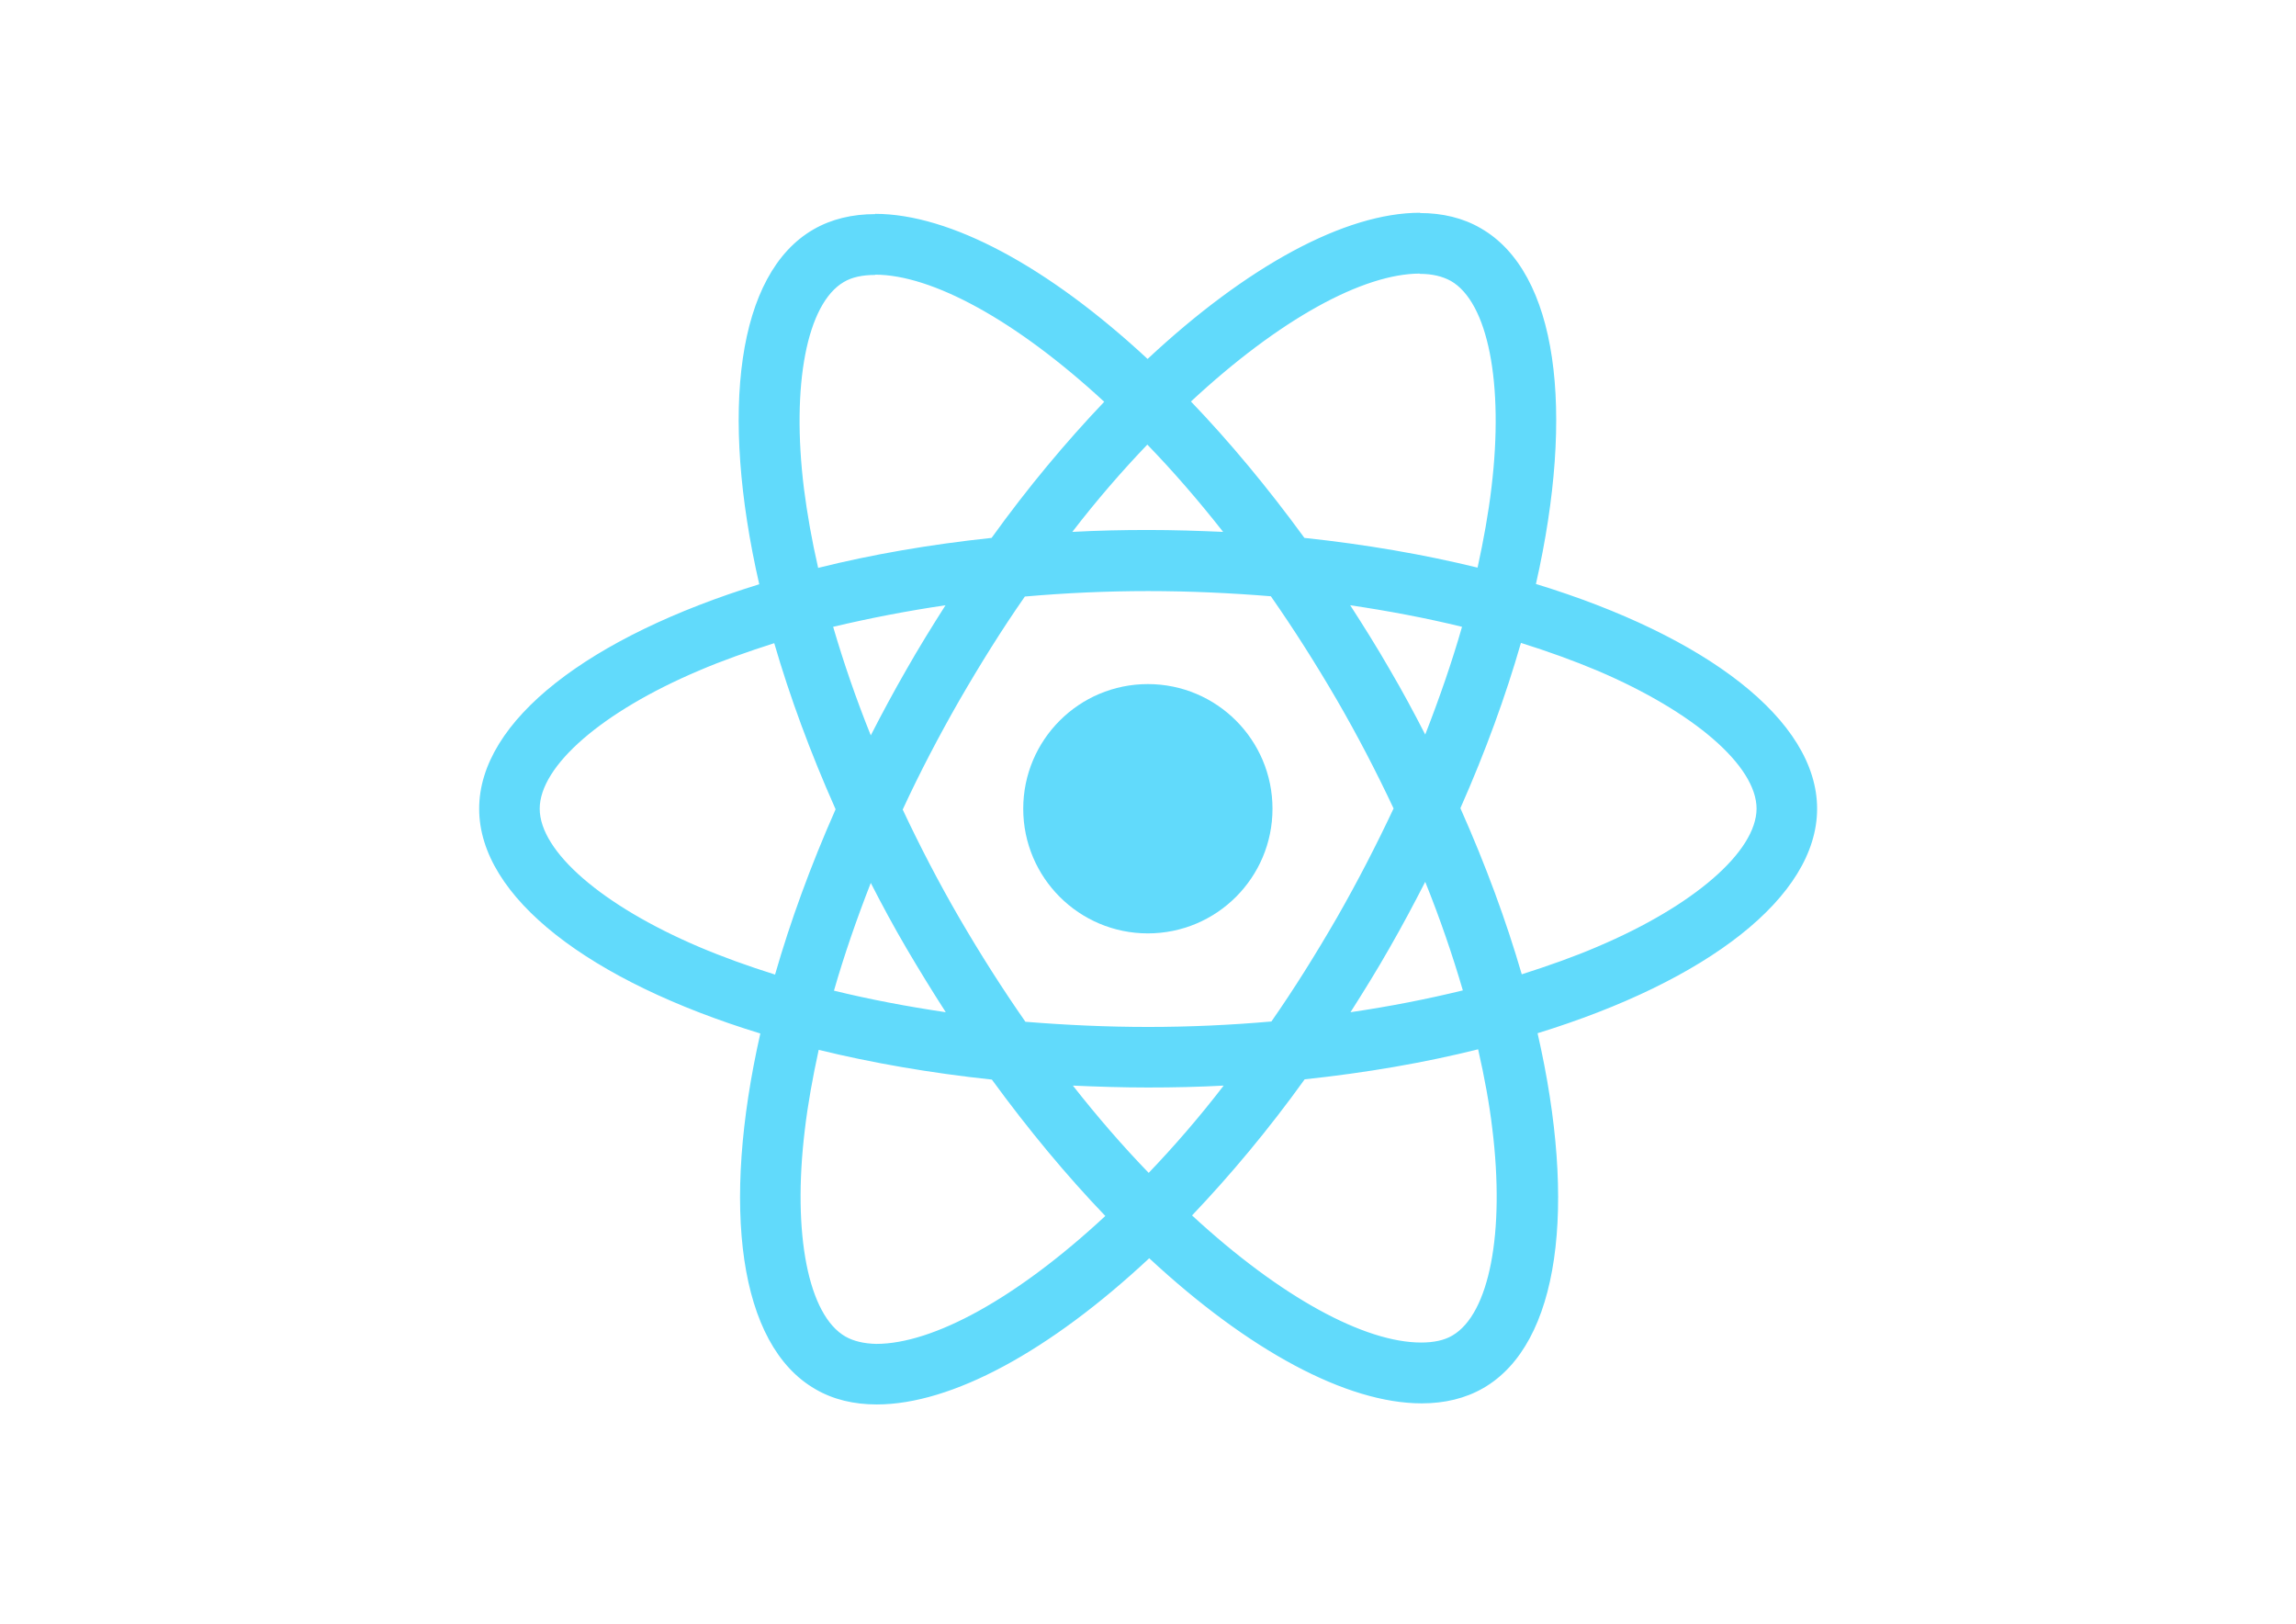
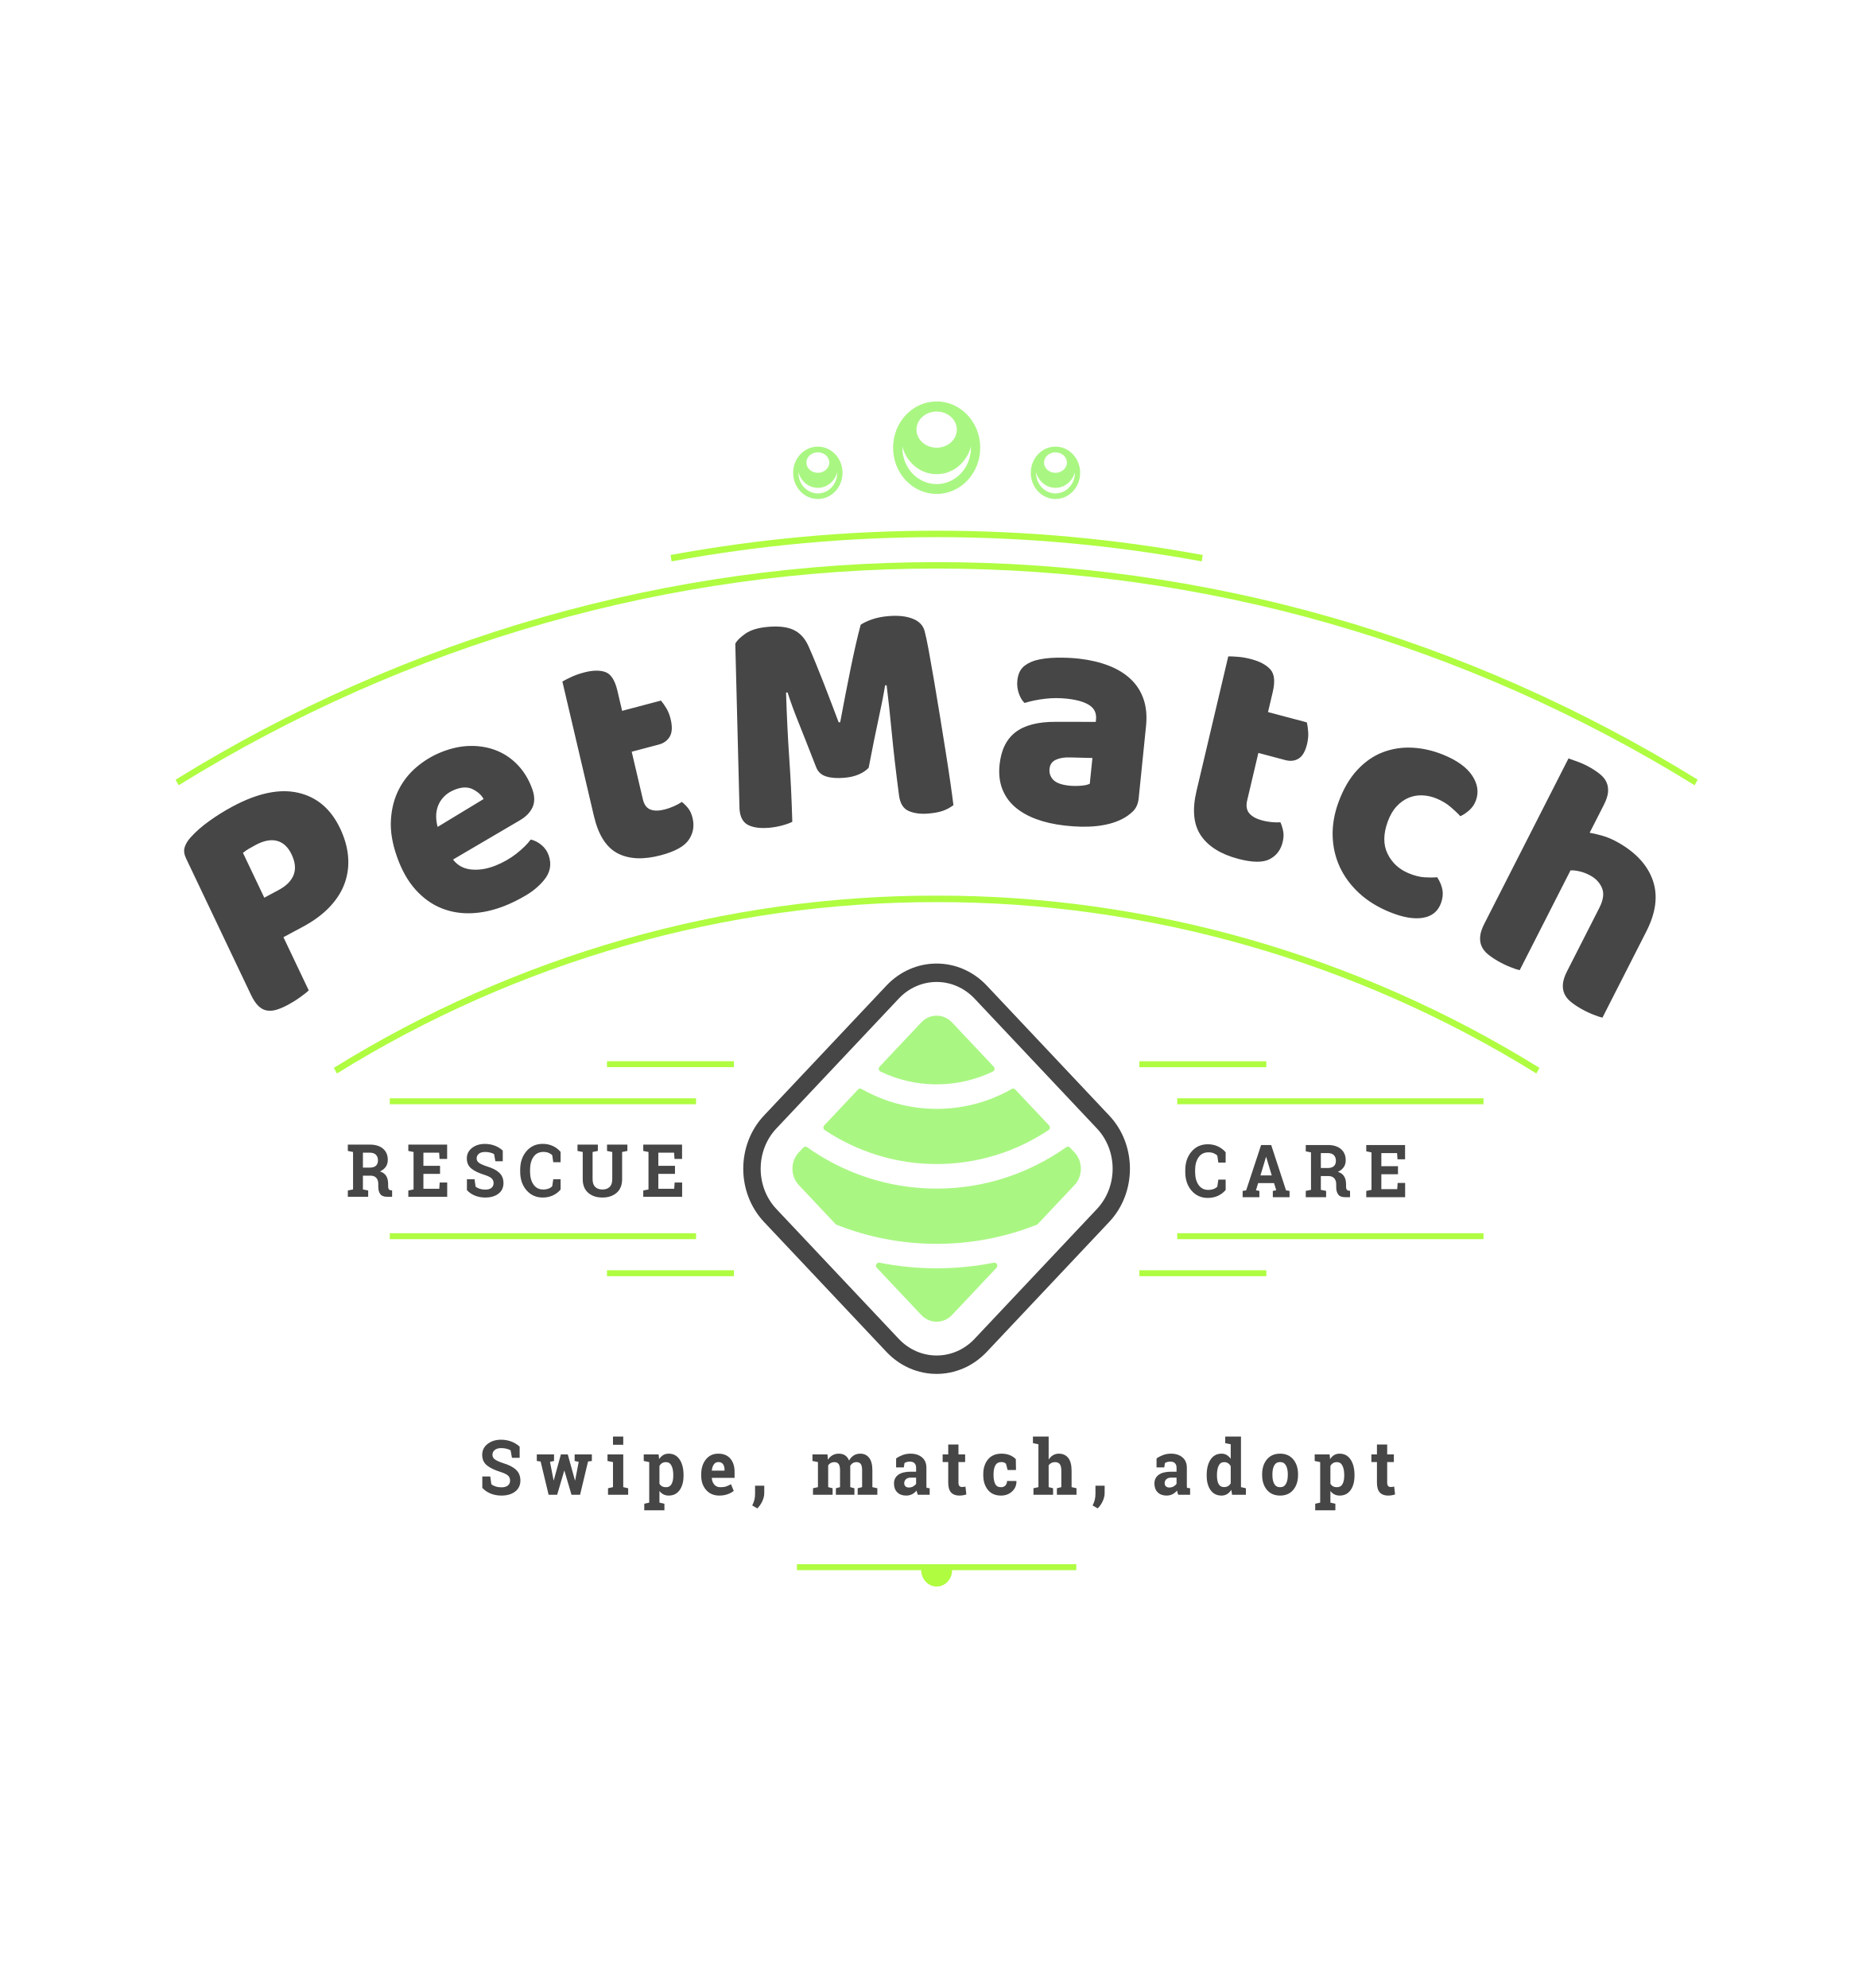
- <svg xmlns="http://www.w3.org/2000/svg" viewBox="0 0 841.9 595.3">
-   <g fill="#61DAFB">
-     <path d="M666.3 296.5c0-32.5-40.7-63.3-103.1-82.4 14.4-63.6 8-114.2-20.2-130.4-6.5-3.8-14.1-5.6-22.4-5.6v22.3c4.6 0 8.3.9 11.4 2.6 13.6 7.8 19.5 37.5 14.9 75.7-1.1 9.4-2.9 19.3-5.1 29.4-19.6-4.8-41-8.5-63.5-10.9-13.5-18.5-27.5-35.3-41.6-50 32.6-30.3 63.2-46.9 84-46.9V78c-27.5 0-63.5 19.6-99.9 53.6-36.4-33.8-72.4-53.2-99.9-53.2v22.3c20.7 0 51.4 16.5 84 46.6-14 14.7-28 31.4-41.3 49.9-22.6 2.4-44 6.1-63.6 11-2.3-10-4-19.7-5.2-29-4.7-38.2 1.1-67.9 14.6-75.8 3-1.8 6.9-2.6 11.5-2.6V78.5c-8.4 0-16 1.8-22.6 5.6-28.1 16.2-34.4 66.7-19.9 130.1-62.2 19.2-102.7 49.9-102.7 82.3 0 32.5 40.7 63.3 103.1 82.4-14.4 63.6-8 114.2 20.2 130.4 6.5 3.8 14.1 5.6 22.5 5.6 27.5 0 63.5-19.6 99.9-53.6 36.4 33.8 72.4 53.2 99.9 53.2 8.4 0 16-1.8 22.6-5.6 28.1-16.2 34.4-66.7 19.9-130.1 62-19.1 102.5-49.9 102.5-82.3zm-130.2-66.7c-3.7 12.9-8.3 26.2-13.5 39.5-4.1-8-8.4-16-13.1-24-4.6-8-9.5-15.8-14.4-23.4 14.2 2.1 27.9 4.7 41 7.9zm-45.8 106.5c-7.8 13.5-15.8 26.3-24.1 38.2-14.9 1.3-30 2-45.2 2-15.1 0-30.2-.7-45-1.9-8.3-11.9-16.4-24.6-24.2-38-7.6-13.1-14.5-26.4-20.8-39.8 6.2-13.4 13.2-26.8 20.7-39.9 7.8-13.5 15.8-26.3 24.1-38.2 14.9-1.3 30-2 45.2-2 15.1 0 30.2.7 45 1.9 8.3 11.9 16.4 24.6 24.2 38 7.6 13.1 14.5 26.4 20.8 39.8-6.3 13.4-13.2 26.8-20.7 39.9zm32.3-13c5.4 13.4 10 26.8 13.8 39.8-13.1 3.2-26.9 5.9-41.2 8 4.9-7.7 9.8-15.6 14.4-23.7 4.6-8 8.9-16.1 13-24.1zM421.2 430c-9.3-9.6-18.6-20.3-27.8-32 9 .4 18.2.7 27.5.7 9.4 0 18.7-.2 27.8-.7-9 11.7-18.3 22.4-27.5 32zm-74.4-58.9c-14.2-2.1-27.9-4.7-41-7.9 3.7-12.9 8.3-26.2 13.5-39.5 4.1 8 8.4 16 13.1 24 4.7 8 9.5 15.8 14.4 23.4zM420.7 163c9.3 9.6 18.6 20.3 27.8 32-9-.4-18.2-.7-27.5-.7-9.4 0-18.7.2-27.8.7 9-11.7 18.3-22.4 27.5-32zm-74 58.9c-4.9 7.7-9.8 15.6-14.4 23.7-4.6 8-8.9 16-13 24-5.4-13.4-10-26.8-13.8-39.8 13.1-3.1 26.9-5.8 41.2-7.9zm-90.5 125.2c-35.4-15.1-58.3-34.9-58.3-50.6 0-15.7 22.9-35.6 58.3-50.6 8.6-3.7 18-7 27.7-10.1 5.7 19.6 13.2 40 22.5 60.9-9.2 20.8-16.6 41.1-22.2 60.6-9.9-3.1-19.3-6.5-28-10.2zM310 490c-13.6-7.8-19.5-37.5-14.9-75.7 1.1-9.4 2.9-19.3 5.1-29.4 19.6 4.8 41 8.5 63.5 10.9 13.5 18.5 27.5 35.3 41.6 50-32.6 30.3-63.2 46.9-84 46.9-4.5-.1-8.3-1-11.3-2.7zm237.2-76.2c4.7 38.2-1.1 67.9-14.6 75.8-3 1.8-6.9 2.6-11.5 2.6-20.7 0-51.4-16.5-84-46.6 14-14.7 28-31.4 41.3-49.9 22.6-2.4 44-6.1 63.6-11 2.3 10.1 4.1 19.8 5.2 29.1zm38.5-66.7c-8.6 3.7-18 7-27.7 10.1-5.7-19.6-13.2-40-22.5-60.9 9.2-20.8 16.6-41.1 22.2-60.6 9.9 3.1 19.3 6.5 28.1 10.2 35.4 15.1 58.3 34.9 58.3 50.6-.1 15.7-23 35.6-58.4 50.6zM320.8 78.4z" />
-     <circle cx="420.9" cy="296.5" r="45.7" />
-     <path d="M520.5 78.1z" />
-   </g>
+ <svg xmlns="http://www.w3.org/2000/svg" width="262" height="278" viewBox="0 0 262 278" fill="none">
+   <path fill-rule="evenodd" clip-rule="evenodd" d="M54.517 173.282H97.349V172.452H54.517V173.282ZM54.517 153.586V154.416H97.349V153.586H54.517Z" fill="#AFFC41" />
+   <path fill-rule="evenodd" clip-rule="evenodd" d="M164.651 173.282H207.483V172.452H164.651V173.282ZM164.651 153.586V154.416H207.483V153.586H164.651Z" fill="#AFFC41" />
+   <path fill-rule="evenodd" clip-rule="evenodd" d="M84.895 178.461H102.647V177.631H84.895V178.461ZM84.895 149.229H102.647V148.399H84.895V149.229ZM159.354 148.406V149.237H177.105V148.406H159.354ZM159.354 178.461H177.105V177.631H159.354V178.461Z" fill="#AFFC41" />
+   <path fill-rule="evenodd" clip-rule="evenodd" d="M111.461 218.737V219.567H128.84C128.84 220.832 129.809 221.86 131 221.86C132.199 221.86 133.161 220.832 133.161 219.567H150.532V218.737H111.461Z" fill="#AFFC41" />
+   <path fill-rule="evenodd" clip-rule="evenodd" d="M168.068 78.502L168.219 77.611C143.605 73.079 118.395 73.079 93.788 77.611L93.932 78.502C118.445 73.986 143.555 73.986 168.068 78.502ZM186.107 86.301C168.147 81.168 149.548 78.601 131 78.609C112.452 78.601 93.853 81.175 75.893 86.301C57.926 91.42 40.62 99.097 24.562 109.029L24.993 109.806C40.986 99.92 58.228 92.265 76.116 87.17C94.004 82.059 112.531 79.5 131 79.507C149.477 79.5 168.003 82.059 185.884 87.17C203.772 92.273 221.014 99.92 237.007 109.806L237.438 109.029C221.38 99.105 204.074 91.42 186.107 86.301ZM46.693 149.328L47.123 150.113C72.433 134.407 101.613 126.098 131 126.151C160.387 126.098 189.566 134.407 214.877 150.113L215.307 149.328C189.868 133.547 160.538 125.191 131 125.245C101.462 125.191 72.139 133.547 46.693 149.328Z" fill="#AFFC41" />
+   <path fill-rule="evenodd" clip-rule="evenodd" d="M115.352 158.034C119.889 161.042 125.251 162.779 131 162.779C136.743 162.779 142.112 161.042 146.649 158.034C146.756 157.957 146.821 157.851 146.835 157.721C146.85 157.584 146.807 157.462 146.72 157.371L141.99 152.352C141.861 152.215 141.674 152.184 141.516 152.276C138.387 154.058 134.805 155.063 131 155.063C127.196 155.063 123.621 154.05 120.484 152.276C120.326 152.184 120.133 152.215 120.011 152.352L115.28 157.371C115.187 157.462 115.151 157.592 115.165 157.721C115.18 157.851 115.244 157.965 115.352 158.034ZM123.14 149.846C125.538 150.996 128.194 151.636 131 151.636C133.8 151.636 136.463 150.996 138.86 149.846C138.982 149.785 139.069 149.678 139.09 149.534C139.112 149.389 139.076 149.259 138.975 149.153L133.154 142.976C131.969 141.719 130.031 141.719 128.847 142.976L123.025 149.153C122.925 149.252 122.889 149.389 122.911 149.534C122.939 149.671 123.018 149.785 123.14 149.846ZM139.004 176.572C136.413 177.09 133.735 177.357 131 177.357C128.265 177.357 125.588 177.09 122.997 176.572C122.817 176.534 122.652 176.626 122.566 176.793C122.48 176.961 122.509 177.159 122.638 177.296L128.847 183.884C130.031 185.141 131.969 185.141 133.154 183.884L139.363 177.296C139.492 177.159 139.521 176.961 139.435 176.793C139.356 176.626 139.183 176.542 139.004 176.572ZM150.281 161.149L149.642 160.471C149.506 160.326 149.297 160.303 149.132 160.418C143.935 164.081 137.705 166.214 131 166.214C124.296 166.214 118.058 164.081 112.868 160.418C112.703 160.303 112.495 160.326 112.359 160.471L111.72 161.149C110.535 162.406 110.535 164.462 111.72 165.719L116.852 171.164C116.895 171.21 116.938 171.241 116.996 171.263C121.353 172.992 126.076 173.937 131 173.937C135.925 173.937 140.648 172.992 145.005 171.263C145.062 171.241 145.105 171.21 145.148 171.164L150.281 165.719C151.465 164.462 151.465 162.406 150.281 161.149Z" fill="#AAF683" />
+   <path fill-rule="evenodd" clip-rule="evenodd" d="M155.133 155.992L138.006 137.819C136.075 135.771 133.534 134.742 130.993 134.742C128.452 134.742 125.918 135.771 123.98 137.819L106.853 155.992C104.922 158.041 103.953 160.738 103.953 163.434C103.953 166.13 104.922 168.819 106.853 170.875L123.98 189.048C125.911 191.097 128.452 192.125 130.993 192.125C133.534 192.125 136.068 191.097 138.006 189.048L155.133 170.875C157.064 168.826 158.033 166.13 158.033 163.434C158.033 160.738 157.071 158.041 155.133 155.992ZM153.425 169.055L136.298 187.228C134.841 188.774 132.917 189.551 131 189.551C129.084 189.551 127.16 188.774 125.703 187.228L108.576 169.055C107.119 167.509 106.387 165.467 106.387 163.434C106.387 161.4 107.119 159.359 108.576 157.813L125.703 139.64C127.16 138.094 129.077 137.317 131 137.317C132.917 137.317 134.833 138.094 136.298 139.64L153.425 157.813C154.882 159.359 155.614 161.4 155.614 163.434C155.614 165.467 154.882 167.501 153.425 169.055Z" fill="#464647" />
+   <path d="M147.618 62.454C145.708 62.454 144.165 64.092 144.165 66.118C144.165 68.144 145.708 69.781 147.618 69.781C149.527 69.781 151.07 68.144 151.07 66.118C151.07 64.092 149.527 62.454 147.618 62.454ZM147.618 63.254C148.501 63.254 149.218 63.894 149.218 64.686C149.218 65.478 148.501 66.118 147.618 66.118C146.735 66.118 146.017 65.478 146.017 64.686C146.024 63.894 146.735 63.254 147.618 63.254ZM147.618 68.997C146.117 68.997 144.904 67.71 144.904 66.118C144.904 66.087 144.904 66.064 144.904 66.034C145.235 67.291 146.326 68.22 147.618 68.22C148.91 68.22 150.001 67.298 150.331 66.034C150.331 66.064 150.331 66.087 150.331 66.118C150.338 67.71 149.118 68.997 147.618 68.997ZM114.383 62.454C112.473 62.454 110.93 64.092 110.93 66.118C110.93 68.144 112.473 69.781 114.383 69.781C116.292 69.781 117.836 68.144 117.836 66.118C117.836 64.092 116.292 62.454 114.383 62.454ZM114.383 63.254C115.266 63.254 115.984 63.894 115.984 64.686C115.984 65.478 115.266 66.118 114.383 66.118C113.5 66.118 112.782 65.478 112.782 64.686C112.782 63.894 113.5 63.254 114.383 63.254ZM117.096 66.118C117.096 67.71 115.883 68.997 114.383 68.997C112.883 68.997 111.67 67.71 111.67 66.118C111.67 66.087 111.67 66.064 111.67 66.034C112 67.291 113.091 68.22 114.383 68.22C115.675 68.22 116.766 67.298 117.096 66.034C117.096 66.057 117.096 66.087 117.096 66.118ZM131 56.14C127.634 56.14 124.906 59.034 124.906 62.606C124.906 66.179 127.634 69.073 131 69.073C134.367 69.073 137.095 66.179 137.095 62.606C137.095 59.034 134.367 56.14 131 56.14ZM131 57.549C132.558 57.549 133.821 58.684 133.821 60.078C133.821 61.472 132.558 62.606 131 62.606C129.443 62.606 128.179 61.472 128.179 60.078C128.179 58.684 129.443 57.549 131 57.549ZM135.795 62.606C135.795 65.417 133.649 67.694 131 67.694C128.352 67.694 126.205 65.417 126.205 62.606C126.205 62.553 126.205 62.508 126.205 62.454C126.794 64.678 128.718 66.308 131 66.308C133.283 66.308 135.207 64.678 135.795 62.454C135.795 62.508 135.795 62.553 135.795 62.606Z" fill="#AAF683" />
+   <path d="M36.965 125.533L38.985 124.45C40.053 123.878 40.747 123.176 41.069 122.344C41.391 121.511 41.295 120.556 40.782 119.477C40.293 118.452 39.619 117.823 38.759 117.59C37.898 117.357 36.896 117.548 35.752 118.161C35.345 118.379 35.012 118.566 34.751 118.722C34.491 118.879 34.234 119.059 33.98 119.263L36.965 125.533ZM39.641 131.056L43.183 138.5C42.942 138.731 42.542 139.047 41.983 139.447C41.424 139.849 40.852 140.206 40.268 140.519C39.683 140.832 39.146 141.061 38.657 141.205C38.167 141.349 37.711 141.381 37.291 141.302C36.87 141.223 36.481 141.008 36.123 140.658C35.765 140.308 35.419 139.783 35.086 139.082L26.017 120.026C25.747 119.46 25.684 118.943 25.829 118.476C25.974 118.009 26.256 117.545 26.674 117.084C27.384 116.297 28.257 115.533 29.293 114.793C30.327 114.052 31.404 113.382 32.523 112.782C36.031 110.903 39.091 110.262 41.704 110.858C44.317 111.456 46.271 113.116 47.568 115.841C48.197 117.162 48.568 118.461 48.681 119.738C48.794 121.014 48.646 122.244 48.237 123.428C47.827 124.613 47.131 125.73 46.148 126.782C45.165 127.833 43.898 128.774 42.347 129.605L39.641 131.056ZM70.603 126.67C69.028 127.293 67.485 127.637 65.974 127.703C64.462 127.768 63.042 127.532 61.713 126.993C60.384 126.454 59.184 125.591 58.113 124.402C57.043 123.213 56.174 121.669 55.508 119.772C54.852 117.904 54.575 116.184 54.676 114.612C54.777 113.04 55.143 111.638 55.774 110.405C56.404 109.172 57.248 108.114 58.305 107.228C59.361 106.343 60.517 105.652 61.771 105.156C63.185 104.597 64.552 104.314 65.872 104.309C67.192 104.302 68.411 104.529 69.53 104.99C70.649 105.45 71.636 106.14 72.491 107.06C73.346 107.98 74.002 109.091 74.459 110.393C74.797 111.356 74.802 112.192 74.474 112.903C74.146 113.613 73.554 114.218 72.696 114.718L63.361 120.198C63.983 121.017 64.83 121.48 65.901 121.588C66.972 121.697 68.095 121.519 69.269 121.055C70.363 120.622 71.345 120.065 72.214 119.383C73.084 118.7 73.756 118.04 74.23 117.4C74.757 117.515 75.256 117.769 75.729 118.163C76.201 118.556 76.537 119.036 76.736 119.602C77.183 120.876 76.956 122.046 76.054 123.112C75.369 123.931 74.523 124.637 73.515 125.229C72.507 125.82 71.537 126.301 70.603 126.67ZM63.62 110.422C62.98 110.676 62.466 111.008 62.079 111.419C61.691 111.83 61.413 112.271 61.244 112.741C61.075 113.211 60.994 113.694 61.001 114.191C61.008 114.688 61.078 115.168 61.21 115.632L67.637 111.736C67.358 111.202 66.866 110.752 66.16 110.386C65.454 110.02 64.608 110.032 63.62 110.422ZM88.351 105.12L89.909 111.761C90.088 112.523 90.443 113.006 90.975 113.208C91.507 113.41 92.187 113.401 93.016 113.182C93.43 113.073 93.85 112.923 94.275 112.733C94.7 112.543 95.064 112.346 95.368 112.141C95.693 112.398 95.991 112.7 96.264 113.049C96.536 113.397 96.738 113.85 96.868 114.407C97.13 115.521 96.95 116.534 96.327 117.446C95.705 118.358 94.399 119.076 92.409 119.602C89.977 120.244 87.967 120.152 86.38 119.326C84.792 118.499 83.688 116.767 83.069 114.128L78.654 95.304C78.938 95.136 79.35 94.925 79.893 94.673C80.435 94.421 81.024 94.211 81.659 94.043C82.876 93.722 83.875 93.699 84.659 93.975C85.443 94.251 86.006 95.121 86.35 96.587L87.01 99.403L92.441 97.969C92.681 98.247 92.935 98.608 93.201 99.052C93.466 99.495 93.668 100.01 93.805 100.597C94.046 101.623 94.006 102.42 93.684 102.988C93.362 103.555 92.842 103.934 92.124 104.123L88.351 105.12ZM121.488 107.371C121.145 107.735 120.69 108.041 120.124 108.289C119.558 108.536 118.892 108.694 118.126 108.762C117.104 108.854 116.249 108.794 115.561 108.582C114.873 108.371 114.403 107.942 114.152 107.297C113.148 104.719 112.325 102.632 111.684 101.036C111.043 99.441 110.532 98.039 110.151 96.829L109.938 96.849C109.993 98.633 110.057 100.257 110.131 101.721C110.204 103.185 110.288 104.61 110.384 105.996C110.479 107.383 110.562 108.785 110.632 110.204C110.701 111.623 110.761 113.195 110.812 114.918C110.455 115.102 109.983 115.273 109.395 115.431C108.808 115.59 108.216 115.696 107.62 115.749C106.372 115.861 105.383 115.737 104.654 115.377C103.926 115.017 103.517 114.281 103.429 113.167L102.838 90.023C103.034 89.611 103.497 89.145 104.228 88.625C104.958 88.105 106.018 87.783 107.409 87.659C108.913 87.525 110.11 87.668 111.001 88.089C111.892 88.51 112.58 89.26 113.066 90.338C113.378 91.038 113.721 91.841 114.092 92.749C114.464 93.655 114.839 94.592 115.215 95.559C115.592 96.526 115.961 97.486 116.322 98.439C116.683 99.392 117.009 100.25 117.298 101.013L117.51 100.994C117.991 98.404 118.478 95.897 118.972 93.473C119.466 91.048 119.933 89.013 120.375 87.366C120.781 87.088 121.311 86.836 121.965 86.611C122.618 86.386 123.356 86.236 124.179 86.163C125.57 86.039 126.723 86.156 127.637 86.514C128.551 86.873 129.111 87.452 129.318 88.252C129.479 88.844 129.673 89.759 129.899 90.997C130.126 92.235 130.373 93.631 130.638 95.183C130.904 96.737 131.177 98.38 131.458 100.114C131.738 101.848 132.006 103.514 132.261 105.113C132.517 106.713 132.74 108.179 132.931 109.512C133.123 110.843 133.261 111.87 133.347 112.59C132.888 112.934 132.402 113.197 131.887 113.38C131.373 113.562 130.704 113.69 129.882 113.763C128.803 113.859 127.88 113.744 127.111 113.418C126.342 113.093 125.884 112.361 125.736 111.221C125.306 107.955 124.966 105.014 124.716 102.398C124.466 99.782 124.228 97.59 124.002 95.822L123.789 95.841C123.599 97.04 123.304 98.552 122.905 100.376C122.507 102.201 122.035 104.533 121.488 107.371ZM149.47 109.857C149.952 109.913 150.488 109.921 151.079 109.882C151.67 109.844 152.116 109.75 152.417 109.602L152.785 105.998L149.699 105.918C148.9 105.887 148.23 105.993 147.69 106.235C147.15 106.477 146.85 106.898 146.788 107.499C146.728 108.1 146.898 108.613 147.298 109.039C147.699 109.464 148.423 109.737 149.47 109.857ZM150.932 92.109C152.461 92.284 153.838 92.609 155.065 93.084C156.291 93.559 157.315 94.185 158.138 94.964C158.962 95.741 159.562 96.676 159.938 97.768C160.313 98.859 160.429 100.111 160.285 101.523L159.259 111.617C159.179 112.398 158.909 113.013 158.448 113.462C157.987 113.91 157.455 114.282 156.852 114.578C154.892 115.539 152.242 115.828 148.902 115.445C147.401 115.273 146.065 114.969 144.892 114.53C143.719 114.092 142.732 113.523 141.93 112.824C141.127 112.123 140.539 111.281 140.167 110.296C139.795 109.312 139.671 108.203 139.796 106.971C140.007 104.899 140.749 103.373 142.023 102.395C143.297 101.416 145.166 100.931 147.628 100.939L153.255 100.946L153.288 100.63C153.376 99.759 153.078 99.094 152.395 98.636C151.711 98.178 150.69 97.871 149.33 97.715C148.254 97.592 147.195 97.592 146.151 97.716C145.107 97.84 144.157 98.035 143.299 98.301C142.959 97.989 142.689 97.54 142.491 96.955C142.293 96.37 142.224 95.777 142.285 95.177C142.364 94.395 142.605 93.792 143.006 93.367C143.408 92.942 143.993 92.606 144.762 92.361C145.617 92.124 146.611 91.994 147.745 91.972C148.879 91.95 149.941 91.996 150.932 92.109ZM175.996 105.289L174.429 111.928C174.249 112.69 174.349 113.293 174.729 113.736C175.109 114.18 175.713 114.512 176.541 114.732C176.956 114.842 177.393 114.919 177.852 114.964C178.311 115.007 178.721 115.015 179.08 114.986C179.252 115.374 179.381 115.79 179.467 116.234C179.554 116.677 179.531 117.177 179.4 117.734C179.137 118.848 178.529 119.652 177.576 120.146C176.622 120.64 175.151 120.623 173.162 120.095C170.731 119.449 168.998 118.365 167.963 116.844C166.927 115.323 166.721 113.244 167.344 110.606L171.785 91.788C172.109 91.781 172.567 91.801 173.157 91.849C173.748 91.897 174.361 92.005 174.996 92.174C176.212 92.497 177.104 92.976 177.674 93.61C178.243 94.244 178.355 95.294 178.01 96.76L177.345 99.573L182.773 101.016C182.863 101.383 182.926 101.828 182.964 102.351C183.002 102.876 182.952 103.431 182.813 104.016C182.571 105.043 182.182 105.726 181.647 106.066C181.112 106.407 180.485 106.482 179.766 106.291L175.996 105.289ZM200.892 111.655C200.227 111.384 199.555 111.24 198.876 111.221C198.196 111.203 197.557 111.323 196.96 111.581C196.363 111.839 195.814 112.238 195.314 112.779C194.813 113.319 194.404 114.026 194.087 114.9C193.453 116.648 193.45 118.153 194.077 119.412C194.703 120.671 195.694 121.578 197.05 122.131C197.847 122.456 198.574 122.639 199.231 122.68C199.887 122.721 200.482 122.721 201.015 122.68C201.404 123.292 201.647 123.884 201.744 124.458C201.841 125.032 201.772 125.644 201.537 126.292C201.118 127.449 200.275 128.133 199.009 128.344C197.742 128.556 196.192 128.287 194.358 127.539C192.684 126.856 191.263 125.977 190.097 124.902C188.93 123.827 188.033 122.619 187.405 121.279C186.777 119.938 186.438 118.497 186.386 116.955C186.335 115.412 186.601 113.837 187.183 112.229C187.858 110.368 188.734 108.856 189.811 107.693C190.888 106.53 192.082 105.698 193.393 105.197C194.704 104.696 196.085 104.482 197.538 104.557C198.99 104.632 200.434 104.962 201.869 105.548C203.783 106.328 205.126 107.297 205.897 108.453C206.668 109.609 206.843 110.766 206.424 111.922C206.23 112.457 205.929 112.909 205.521 113.277C205.113 113.645 204.689 113.933 204.247 114.141C203.877 113.731 203.411 113.29 202.85 112.818C202.289 112.346 201.636 111.959 200.892 111.655ZM230.27 130.228L224.117 142.311C223.827 142.247 223.391 142.1 222.812 141.871C222.233 141.642 221.655 141.363 221.079 141.032C220.527 140.716 220.053 140.392 219.655 140.061C219.258 139.73 218.969 139.359 218.79 138.947C218.611 138.536 218.545 138.077 218.592 137.572C218.639 137.067 218.832 136.482 219.17 135.817L223.678 126.965C224.233 125.875 224.365 124.963 224.074 124.23C223.784 123.497 223.263 122.915 222.512 122.484C222.011 122.197 221.501 121.99 220.982 121.865C220.463 121.739 220.019 121.69 219.649 121.719L212.542 135.675C212.251 135.611 211.816 135.465 211.237 135.236C210.658 135.007 210.08 134.727 209.504 134.397C208.952 134.081 208.478 133.757 208.08 133.426C207.683 133.095 207.394 132.724 207.215 132.312C207.036 131.901 206.97 131.442 207.017 130.937C207.064 130.432 207.257 129.847 207.595 129.182L219.371 106.054C219.674 106.159 220.118 106.319 220.704 106.534C221.29 106.75 221.859 107.016 222.41 107.332C222.961 107.648 223.435 107.972 223.833 108.303C224.231 108.634 224.52 109.005 224.698 109.417C224.877 109.828 224.943 110.287 224.896 110.792C224.849 111.297 224.657 111.882 224.318 112.547L222.329 116.454C222.722 116.509 223.295 116.64 224.047 116.848C224.799 117.055 225.576 117.389 226.377 117.849C228.858 119.27 230.458 121.038 231.178 123.151C231.899 125.264 231.596 127.623 230.27 130.228Z" fill="#464647" />
+   <path d="M49.379 160.062H51.735C52.516 160.062 53.128 160.252 53.572 160.631C54.015 161.01 54.237 161.533 54.237 162.201C54.237 162.568 54.144 162.887 53.959 163.158C53.773 163.428 53.501 163.647 53.142 163.814C53.548 163.941 53.84 164.152 54.018 164.448C54.196 164.743 54.285 165.11 54.285 165.547V165.918C54.285 166.078 54.314 166.203 54.374 166.291C54.434 166.38 54.533 166.432 54.672 166.449L54.841 166.474V167.356H54.129C53.679 167.356 53.362 167.227 53.18 166.97C52.997 166.713 52.906 166.381 52.906 165.973V165.557C52.906 165.203 52.817 164.925 52.639 164.723C52.461 164.521 52.21 164.415 51.886 164.405H50.758V166.329L51.494 166.479V167.356H48.648V166.479L49.379 166.329V161.094L48.648 160.944V160.062H49.379ZM50.758 161.189V163.278H51.711C52.096 163.278 52.383 163.191 52.575 163.018C52.767 162.844 52.863 162.593 52.863 162.266C52.863 161.939 52.768 161.678 52.578 161.482C52.387 161.287 52.106 161.189 51.735 161.189H50.758ZM61.545 163.023V164.15H59.218V166.234H61.437L61.498 165.362H62.546V167.356H57.108V166.479L57.839 166.329V161.094L57.108 160.944V160.062H57.839H62.537V162.061H61.479L61.418 161.189H59.218V163.023H61.545ZM70.317 160.899V162.391H69.283L69.104 161.39C68.984 161.309 68.809 161.239 68.58 161.179C68.35 161.119 68.106 161.089 67.848 161.089C67.47 161.089 67.178 161.173 66.972 161.342C66.766 161.511 66.663 161.729 66.663 161.996C66.663 162.243 66.771 162.446 66.986 162.604C67.202 162.763 67.574 162.931 68.103 163.108C68.861 163.331 69.437 163.627 69.829 163.994C70.22 164.362 70.416 164.844 70.416 165.442C70.416 166.067 70.183 166.559 69.718 166.92C69.252 167.28 68.638 167.461 67.876 167.461C67.332 167.461 66.84 167.369 66.401 167.185C65.962 167.002 65.596 166.748 65.303 166.424V164.901H66.37L66.516 165.938C66.655 166.058 66.843 166.158 67.081 166.236C67.318 166.314 67.584 166.354 67.876 166.354C68.254 166.354 68.541 166.272 68.738 166.108C68.934 165.945 69.033 165.726 69.033 165.452C69.033 165.172 68.939 164.946 68.752 164.776C68.565 164.605 68.237 164.445 67.768 164.295C66.953 164.045 66.336 163.747 65.917 163.403C65.498 163.059 65.289 162.588 65.289 161.991C65.289 161.4 65.525 160.916 65.997 160.54C66.469 160.165 67.063 159.972 67.777 159.962C68.306 159.962 68.787 160.047 69.222 160.217C69.656 160.388 70.021 160.615 70.317 160.899ZM78.404 161.079V162.522H77.38L77.238 161.55C77.103 161.406 76.932 161.293 76.726 161.209C76.52 161.126 76.277 161.084 75.996 161.084C75.398 161.084 74.938 161.314 74.615 161.775C74.293 162.236 74.132 162.837 74.132 163.579V163.834C74.132 164.576 74.292 165.178 74.613 165.642C74.934 166.107 75.387 166.339 75.973 166.339C76.243 166.339 76.491 166.297 76.716 166.213C76.941 166.13 77.115 166.016 77.238 165.873L77.38 164.901H78.404V166.344C78.127 166.684 77.774 166.956 77.344 167.158C76.915 167.36 76.434 167.461 75.902 167.461C74.98 167.461 74.225 167.122 73.636 166.444C73.047 165.766 72.753 164.896 72.753 163.834V163.589C72.753 162.53 73.046 161.66 73.631 160.979C74.217 160.298 74.974 159.957 75.902 159.957C76.434 159.957 76.914 160.06 77.342 160.265C77.77 160.47 78.124 160.742 78.404 161.079ZM82.88 160.062H83.616V160.944L82.88 161.094V164.901C82.88 165.382 83.002 165.742 83.246 165.981C83.489 166.219 83.824 166.339 84.249 166.339C84.68 166.339 85.018 166.22 85.264 165.983C85.509 165.746 85.632 165.385 85.632 164.901V161.094L84.9 160.944V160.062H87.747V160.944L87.01 161.094V164.901C87.01 165.719 86.756 166.35 86.248 166.795C85.74 167.239 85.073 167.461 84.249 167.461C83.427 167.461 82.764 167.239 82.259 166.795C81.754 166.35 81.501 165.719 81.501 164.901V161.094L80.769 160.944V160.062H81.501H82.88ZM94.404 163.023V164.15H92.076V166.234H94.295L94.356 165.362H95.404V167.356H89.966V166.479L90.698 166.329V161.094L89.966 160.944V160.062H90.698H95.395V162.061H94.338L94.276 161.189H92.076V163.023H94.404Z" fill="#464647" />
+   <path d="M171.421 161.135V162.578H170.397L170.255 161.606C170.12 161.462 169.949 161.349 169.743 161.265C169.537 161.182 169.294 161.14 169.014 161.14C168.416 161.14 167.955 161.37 167.633 161.831C167.31 162.292 167.149 162.893 167.149 163.635V163.89C167.149 164.632 167.31 165.234 167.631 165.698C167.952 166.163 168.405 166.395 168.99 166.395C169.261 166.395 169.509 166.353 169.734 166.269C169.959 166.186 170.133 166.072 170.255 165.929L170.397 164.957H171.421V166.4C171.145 166.74 170.791 167.012 170.362 167.214C169.932 167.416 169.451 167.517 168.919 167.517C167.997 167.517 167.242 167.178 166.653 166.5C166.065 165.822 165.771 164.952 165.771 163.89V163.645C165.771 162.586 166.063 161.716 166.649 161.035C167.234 160.354 167.991 160.013 168.919 160.013C169.451 160.013 169.931 160.116 170.359 160.321C170.787 160.526 171.141 160.798 171.421 161.135ZM173.796 167.412V166.535L174.287 166.46L176.379 160.118H177.79L179.867 166.46L180.358 166.535V167.412H178.017V166.535L178.494 166.445L178.192 165.443H175.963L175.661 166.445L176.138 166.535V167.412H173.796ZM177.063 161.796L176.289 164.366H177.866L177.091 161.796H177.063ZM183.356 160.118H185.712C186.493 160.118 187.105 160.308 187.549 160.687C187.992 161.066 188.214 161.589 188.214 162.257C188.214 162.624 188.121 162.943 187.936 163.214C187.75 163.484 187.478 163.703 187.119 163.87C187.525 163.997 187.817 164.208 187.995 164.504C188.173 164.799 188.261 165.166 188.261 165.603V165.974C188.261 166.134 188.291 166.259 188.351 166.347C188.411 166.436 188.51 166.488 188.649 166.505L188.819 166.53V167.412H188.106C187.656 167.412 187.339 167.283 187.157 167.026C186.974 166.769 186.883 166.437 186.883 166.029V165.613C186.883 165.259 186.794 164.981 186.616 164.779C186.438 164.577 186.187 164.471 185.863 164.461H184.735V166.385L185.471 166.535V167.412H182.625V166.535L183.356 166.385V161.15L182.625 161V160.118H183.356ZM184.735 161.245V163.334H185.689C186.072 163.334 186.36 163.247 186.552 163.074C186.744 162.9 186.84 162.649 186.84 162.322C186.84 161.995 186.745 161.734 186.555 161.538C186.364 161.343 186.083 161.245 185.712 161.245H184.735ZM195.522 163.079V164.206H193.195V166.29H195.414L195.475 165.418H196.523V167.412H191.085V166.535L191.816 166.385V161.15L191.085 161V160.118H191.816H196.514V162.117H195.456L195.395 161.245H193.195V163.079H195.522Z" fill="#464647" />
+   <path d="M72.679 202.303V203.858H71.602L71.415 202.815C71.29 202.731 71.108 202.658 70.869 202.595C70.63 202.533 70.376 202.501 70.107 202.501C69.713 202.501 69.409 202.589 69.195 202.765C68.98 202.941 68.872 203.168 68.872 203.446C68.872 203.703 68.985 203.915 69.209 204.08C69.434 204.245 69.822 204.42 70.372 204.604C71.162 204.837 71.761 205.145 72.17 205.528C72.578 205.911 72.782 206.413 72.782 207.036C72.782 207.686 72.539 208.2 72.054 208.575C71.569 208.951 70.93 209.139 70.136 209.139C69.569 209.139 69.057 209.043 68.599 208.852C68.142 208.66 67.761 208.396 67.456 208.059V206.472H68.567L68.72 207.553C68.864 207.678 69.06 207.781 69.308 207.863C69.555 207.945 69.831 207.986 70.136 207.986C70.53 207.986 70.829 207.9 71.034 207.73C71.239 207.56 71.341 207.332 71.341 207.046C71.341 206.754 71.243 206.519 71.048 206.342C70.853 206.165 70.512 205.998 70.023 205.841C69.174 205.58 68.531 205.27 68.096 204.912C67.659 204.554 67.441 204.063 67.441 203.441C67.441 202.825 67.687 202.321 68.179 201.93C68.671 201.539 69.289 201.338 70.033 201.327C70.584 201.327 71.085 201.416 71.538 201.593C71.99 201.771 72.371 202.007 72.679 202.303ZM82.778 203.383V204.302L82.242 204.375L81.13 209.029H79.93L78.942 205.669H78.913L77.924 209.029H76.729L75.613 204.375L75.077 204.302V203.383H77.487V204.302L76.921 204.416L77.422 206.999H77.452L78.445 203.383H79.409L80.412 207.01H80.442L80.939 204.422L80.368 204.302V203.383H82.778ZM85.038 209.029V208.116L85.732 207.959V204.458L84.965 204.302V203.383H87.168V207.959L87.856 208.116V209.029H85.038ZM87.168 200.889V202.032H85.732V200.889H87.168ZM90.8 204.458L90.033 204.302V203.383H92.118L92.187 204.041C92.344 203.797 92.533 203.609 92.752 203.477C92.972 203.345 93.228 203.279 93.52 203.279C94.179 203.279 94.69 203.552 95.054 204.098C95.418 204.644 95.6 205.363 95.6 206.253V206.363C95.6 207.198 95.418 207.869 95.054 208.377C94.69 208.885 94.182 209.139 93.529 209.139C93.251 209.139 93.003 209.084 92.787 208.974C92.57 208.865 92.385 208.704 92.231 208.492V210.125L92.925 210.281V211.2H90.107V210.281L90.8 210.125V204.458ZM94.164 206.363V206.253C94.164 205.721 94.08 205.29 93.913 204.959C93.746 204.629 93.49 204.463 93.146 204.463C92.93 204.463 92.745 204.51 92.593 204.604C92.44 204.698 92.32 204.832 92.231 205.006V207.479C92.32 207.639 92.44 207.761 92.593 207.845C92.745 207.928 92.933 207.97 93.156 207.97C93.503 207.97 93.758 207.826 93.92 207.537C94.083 207.248 94.164 206.857 94.164 206.363ZM100.599 209.139C99.832 209.139 99.219 208.878 98.76 208.356C98.301 207.834 98.072 207.172 98.072 206.368V206.159C98.072 205.321 98.289 204.63 98.723 204.088C99.158 203.545 99.74 203.275 100.472 203.279C101.19 203.279 101.747 203.509 102.144 203.968C102.54 204.427 102.739 205.048 102.739 205.831V206.66H99.562L99.552 206.691C99.578 207.064 99.695 207.37 99.903 207.61C100.112 207.85 100.394 207.97 100.752 207.97C101.07 207.97 101.334 207.936 101.544 207.868C101.753 207.8 101.983 207.693 102.232 207.547L102.621 208.487C102.401 208.671 102.117 208.826 101.767 208.951C101.418 209.076 101.029 209.139 100.599 209.139ZM100.472 204.453C100.206 204.453 99.996 204.561 99.842 204.776C99.688 204.992 99.593 205.276 99.557 205.627L99.572 205.653H101.332V205.517C101.332 205.194 101.261 204.936 101.118 204.743C100.976 204.55 100.76 204.453 100.472 204.453ZM106.892 207.761L106.888 208.826C106.888 209.181 106.793 209.556 106.605 209.953C106.416 210.349 106.186 210.675 105.914 210.929L105.206 210.521C105.333 210.278 105.432 210.027 105.501 209.768C105.57 209.508 105.604 209.219 105.604 208.899V207.761H106.892ZM114.398 204.458L113.631 204.302V203.383H115.731L115.79 204.129C115.96 203.858 116.174 203.649 116.432 203.501C116.689 203.353 116.986 203.279 117.324 203.279C117.665 203.279 117.957 203.359 118.2 203.519C118.442 203.679 118.626 203.921 118.75 204.244C118.914 203.942 119.127 203.705 119.39 203.535C119.652 203.364 119.96 203.279 120.314 203.279C120.839 203.279 121.253 203.471 121.556 203.856C121.859 204.24 122.011 204.825 122.011 205.611V207.959L122.704 208.116V209.029H119.955V208.116L120.575 207.959V205.606C120.575 205.178 120.509 204.881 120.378 204.714C120.247 204.547 120.052 204.463 119.793 204.463C119.59 204.463 119.413 204.511 119.264 204.607C119.115 204.703 118.996 204.836 118.908 205.006C118.908 205.072 118.909 205.129 118.913 205.176C118.916 205.223 118.918 205.271 118.918 205.319V207.959L119.498 208.116V209.029H116.906V208.116L117.487 207.959V205.606C117.487 205.189 117.421 204.894 117.29 204.722C117.159 204.55 116.962 204.463 116.7 204.463C116.506 204.463 116.337 204.503 116.191 204.581C116.045 204.659 115.924 204.769 115.829 204.912V207.959L116.449 208.116V209.029H113.705V208.116L114.398 207.959V204.458ZM130.025 209.029H128.368C128.328 208.935 128.294 208.839 128.265 208.74C128.235 208.64 128.212 208.54 128.196 208.44C128.025 208.648 127.818 208.817 127.573 208.946C127.329 209.074 127.05 209.139 126.735 209.139C126.214 209.139 125.8 208.988 125.493 208.687C125.187 208.387 125.033 207.977 125.033 207.459C125.033 206.93 125.233 206.521 125.633 206.232C126.033 205.944 126.62 205.799 127.394 205.799H128.127V205.246C128.127 204.975 128.053 204.764 127.905 204.615C127.758 204.465 127.54 204.39 127.251 204.39C127.087 204.39 126.942 204.41 126.814 204.45C126.686 204.49 126.582 204.538 126.504 204.594L126.41 205.199H125.328L125.333 203.947C125.596 203.759 125.897 203.601 126.236 203.472C126.575 203.343 126.945 203.279 127.345 203.279C128.004 203.279 128.539 203.45 128.95 203.793C129.362 204.135 129.568 204.623 129.568 205.257V207.589C129.568 207.676 129.568 207.758 129.57 207.834C129.572 207.911 129.578 207.984 129.587 208.054L130.025 208.116V209.029ZM127.123 208.012C127.34 208.012 127.537 207.962 127.714 207.863C127.891 207.764 128.028 207.64 128.127 207.49V206.629H127.394C127.089 206.629 126.858 206.705 126.701 206.856C126.543 207.007 126.465 207.189 126.465 207.401C126.465 207.593 126.523 207.742 126.639 207.85C126.755 207.958 126.917 208.012 127.123 208.012ZM132.62 202H134.051V203.383H134.985V204.453H134.051V207.328C134.051 207.547 134.093 207.704 134.179 207.798C134.264 207.892 134.379 207.939 134.523 207.939C134.621 207.939 134.707 207.934 134.781 207.926C134.855 207.917 134.938 207.902 135.029 207.881L135.152 208.982C134.992 209.034 134.833 209.074 134.675 209.1C134.518 209.126 134.348 209.139 134.164 209.139C133.669 209.139 133.288 208.994 133.02 208.706C132.753 208.417 132.62 207.959 132.62 207.333V204.453H131.838V203.383H132.62V202ZM139.999 207.97C140.255 207.97 140.46 207.891 140.614 207.733C140.768 207.574 140.845 207.363 140.845 207.099H142.144L142.158 207.13C142.172 207.7 141.97 208.178 141.553 208.562C141.137 208.947 140.619 209.139 139.999 209.139C139.206 209.139 138.595 208.873 138.165 208.34C137.736 207.808 137.521 207.125 137.521 206.29V206.133C137.521 205.302 137.741 204.618 138.182 204.082C138.623 203.547 139.252 203.279 140.068 203.279C140.498 203.279 140.883 203.347 141.224 203.482C141.565 203.618 141.849 203.809 142.075 204.056L142.095 205.564H140.929L140.693 204.683C140.621 204.616 140.532 204.562 140.427 204.518C140.322 204.475 140.203 204.453 140.068 204.453C139.662 204.453 139.375 204.61 139.208 204.923C139.04 205.236 138.957 205.639 138.957 206.133V206.29C138.957 206.794 139.034 207.2 139.188 207.508C139.342 207.816 139.613 207.97 139.999 207.97ZM144.542 209.029V208.116L145.235 207.959V201.964L144.468 201.807V200.889H146.666V204.103C146.833 203.842 147.038 203.64 147.281 203.495C147.523 203.351 147.792 203.279 148.087 203.279C148.645 203.279 149.082 203.475 149.398 203.866C149.714 204.257 149.873 204.862 149.873 205.679V207.959L150.561 208.116V209.029H147.817V208.116L148.437 207.959V205.669C148.437 205.23 148.364 204.92 148.218 204.737C148.072 204.555 147.855 204.463 147.566 204.463C147.366 204.463 147.192 204.502 147.042 204.578C146.893 204.655 146.768 204.763 146.666 204.902V207.959L147.286 208.116V209.029H144.542ZM154.498 207.761L154.493 208.826C154.493 209.181 154.399 209.556 154.211 209.953C154.022 210.349 153.792 210.675 153.52 210.929L152.812 210.521C152.939 210.278 153.038 210.027 153.107 209.768C153.175 209.508 153.21 209.219 153.21 208.899V207.761H154.498ZM166.45 209.029H164.792C164.753 208.935 164.719 208.839 164.689 208.74C164.66 208.64 164.637 208.54 164.62 208.44C164.45 208.648 164.243 208.817 163.998 208.946C163.754 209.074 163.475 209.139 163.16 209.139C162.639 209.139 162.225 208.988 161.918 208.687C161.612 208.387 161.458 207.977 161.458 207.459C161.458 206.93 161.658 206.521 162.058 206.232C162.458 205.944 163.045 205.799 163.819 205.799H164.552V205.246C164.552 204.975 164.478 204.764 164.33 204.615C164.183 204.465 163.965 204.39 163.676 204.39C163.512 204.39 163.366 204.41 163.238 204.45C163.111 204.49 163.007 204.538 162.929 204.594L162.835 205.199H161.753L161.758 203.947C162.021 203.759 162.321 203.601 162.661 203.472C163 203.343 163.37 203.279 163.77 203.279C164.429 203.279 164.964 203.45 165.375 203.793C165.787 204.135 165.992 204.623 165.992 205.257V207.589C165.992 207.676 165.993 207.758 165.995 207.834C165.997 207.911 166.002 207.984 166.012 208.054L166.45 208.116V209.029ZM163.548 208.012C163.765 208.012 163.961 207.962 164.138 207.863C164.316 207.764 164.453 207.64 164.552 207.49V206.629H163.819C163.514 206.629 163.283 206.705 163.125 206.856C162.968 207.007 162.889 207.189 162.889 207.401C162.889 207.593 162.948 207.742 163.064 207.85C163.18 207.958 163.342 208.012 163.548 208.012ZM172.32 209.029L172.212 208.34C172.044 208.601 171.847 208.8 171.619 208.935C171.391 209.071 171.131 209.139 170.84 209.139C170.184 209.139 169.675 208.885 169.313 208.377C168.95 207.869 168.769 207.198 168.769 206.363V206.253C168.769 205.363 168.951 204.644 169.315 204.098C169.679 203.552 170.19 203.279 170.85 203.279C171.115 203.279 171.354 203.341 171.567 203.464C171.781 203.588 171.967 203.762 172.128 203.989V201.964L171.361 201.807V200.889H172.128H173.564V207.959L174.252 208.116V209.029H172.32ZM170.205 206.253V206.363C170.205 206.857 170.283 207.245 170.439 207.529C170.595 207.813 170.849 207.954 171.203 207.954C171.413 207.954 171.595 207.909 171.749 207.819C171.903 207.728 172.03 207.598 172.128 207.427V205.032C172.03 204.851 171.904 204.711 171.752 204.612C171.599 204.513 171.42 204.463 171.213 204.463C170.863 204.463 170.607 204.629 170.446 204.959C170.285 205.29 170.205 205.721 170.205 206.253ZM176.523 206.264V206.154C176.523 205.312 176.745 204.623 177.189 204.085C177.633 203.548 178.247 203.279 179.031 203.279C179.818 203.279 180.433 203.547 180.877 204.082C181.322 204.618 181.544 205.309 181.544 206.154V206.264C181.544 207.112 181.322 207.804 180.877 208.338C180.433 208.872 179.821 209.139 179.041 209.139C178.251 209.139 177.633 208.872 177.189 208.338C176.745 207.804 176.523 207.112 176.523 206.264ZM177.959 206.154V206.264C177.959 206.778 178.044 207.192 178.214 207.503C178.385 207.814 178.66 207.97 179.041 207.97C179.411 207.97 179.682 207.813 179.854 207.5C180.027 207.187 180.113 206.775 180.113 206.264V206.154C180.113 205.653 180.026 205.244 179.852 204.928C179.678 204.611 179.405 204.453 179.031 204.453C178.657 204.453 178.385 204.611 178.214 204.928C178.044 205.244 177.959 205.653 177.959 206.154ZM184.64 204.458L183.873 204.302V203.383H185.958L186.027 204.041C186.184 203.797 186.373 203.609 186.592 203.477C186.812 203.345 187.068 203.279 187.36 203.279C188.019 203.279 188.53 203.552 188.894 204.098C189.258 204.644 189.44 205.363 189.44 206.253V206.363C189.44 207.198 189.258 207.869 188.894 208.377C188.53 208.885 188.022 209.139 187.369 209.139C187.091 209.139 186.843 209.084 186.627 208.974C186.41 208.865 186.225 208.704 186.071 208.492V210.125L186.765 210.281V211.2H183.947V210.281L184.64 210.125V204.458ZM188.004 206.363V206.253C188.004 205.721 187.92 205.29 187.753 204.959C187.586 204.629 187.33 204.463 186.986 204.463C186.77 204.463 186.585 204.51 186.433 204.604C186.28 204.698 186.16 204.832 186.071 205.006V207.479C186.16 207.639 186.28 207.761 186.433 207.845C186.585 207.928 186.773 207.97 186.996 207.97C187.343 207.97 187.598 207.826 187.76 207.537C187.923 207.248 188.004 206.857 188.004 206.363ZM192.58 202H194.012V203.383H194.946V204.453H194.012V207.328C194.012 207.547 194.054 207.704 194.139 207.798C194.225 207.892 194.339 207.939 194.484 207.939C194.582 207.939 194.668 207.934 194.742 207.926C194.816 207.917 194.898 207.902 194.99 207.881L195.113 208.982C194.952 209.034 194.793 209.074 194.636 209.1C194.479 209.126 194.308 209.139 194.125 209.139C193.63 209.139 193.248 208.994 192.981 208.706C192.714 208.417 192.58 207.959 192.58 207.333V204.453H191.799V203.383H192.58V202Z" fill="#464647" />
</svg>
